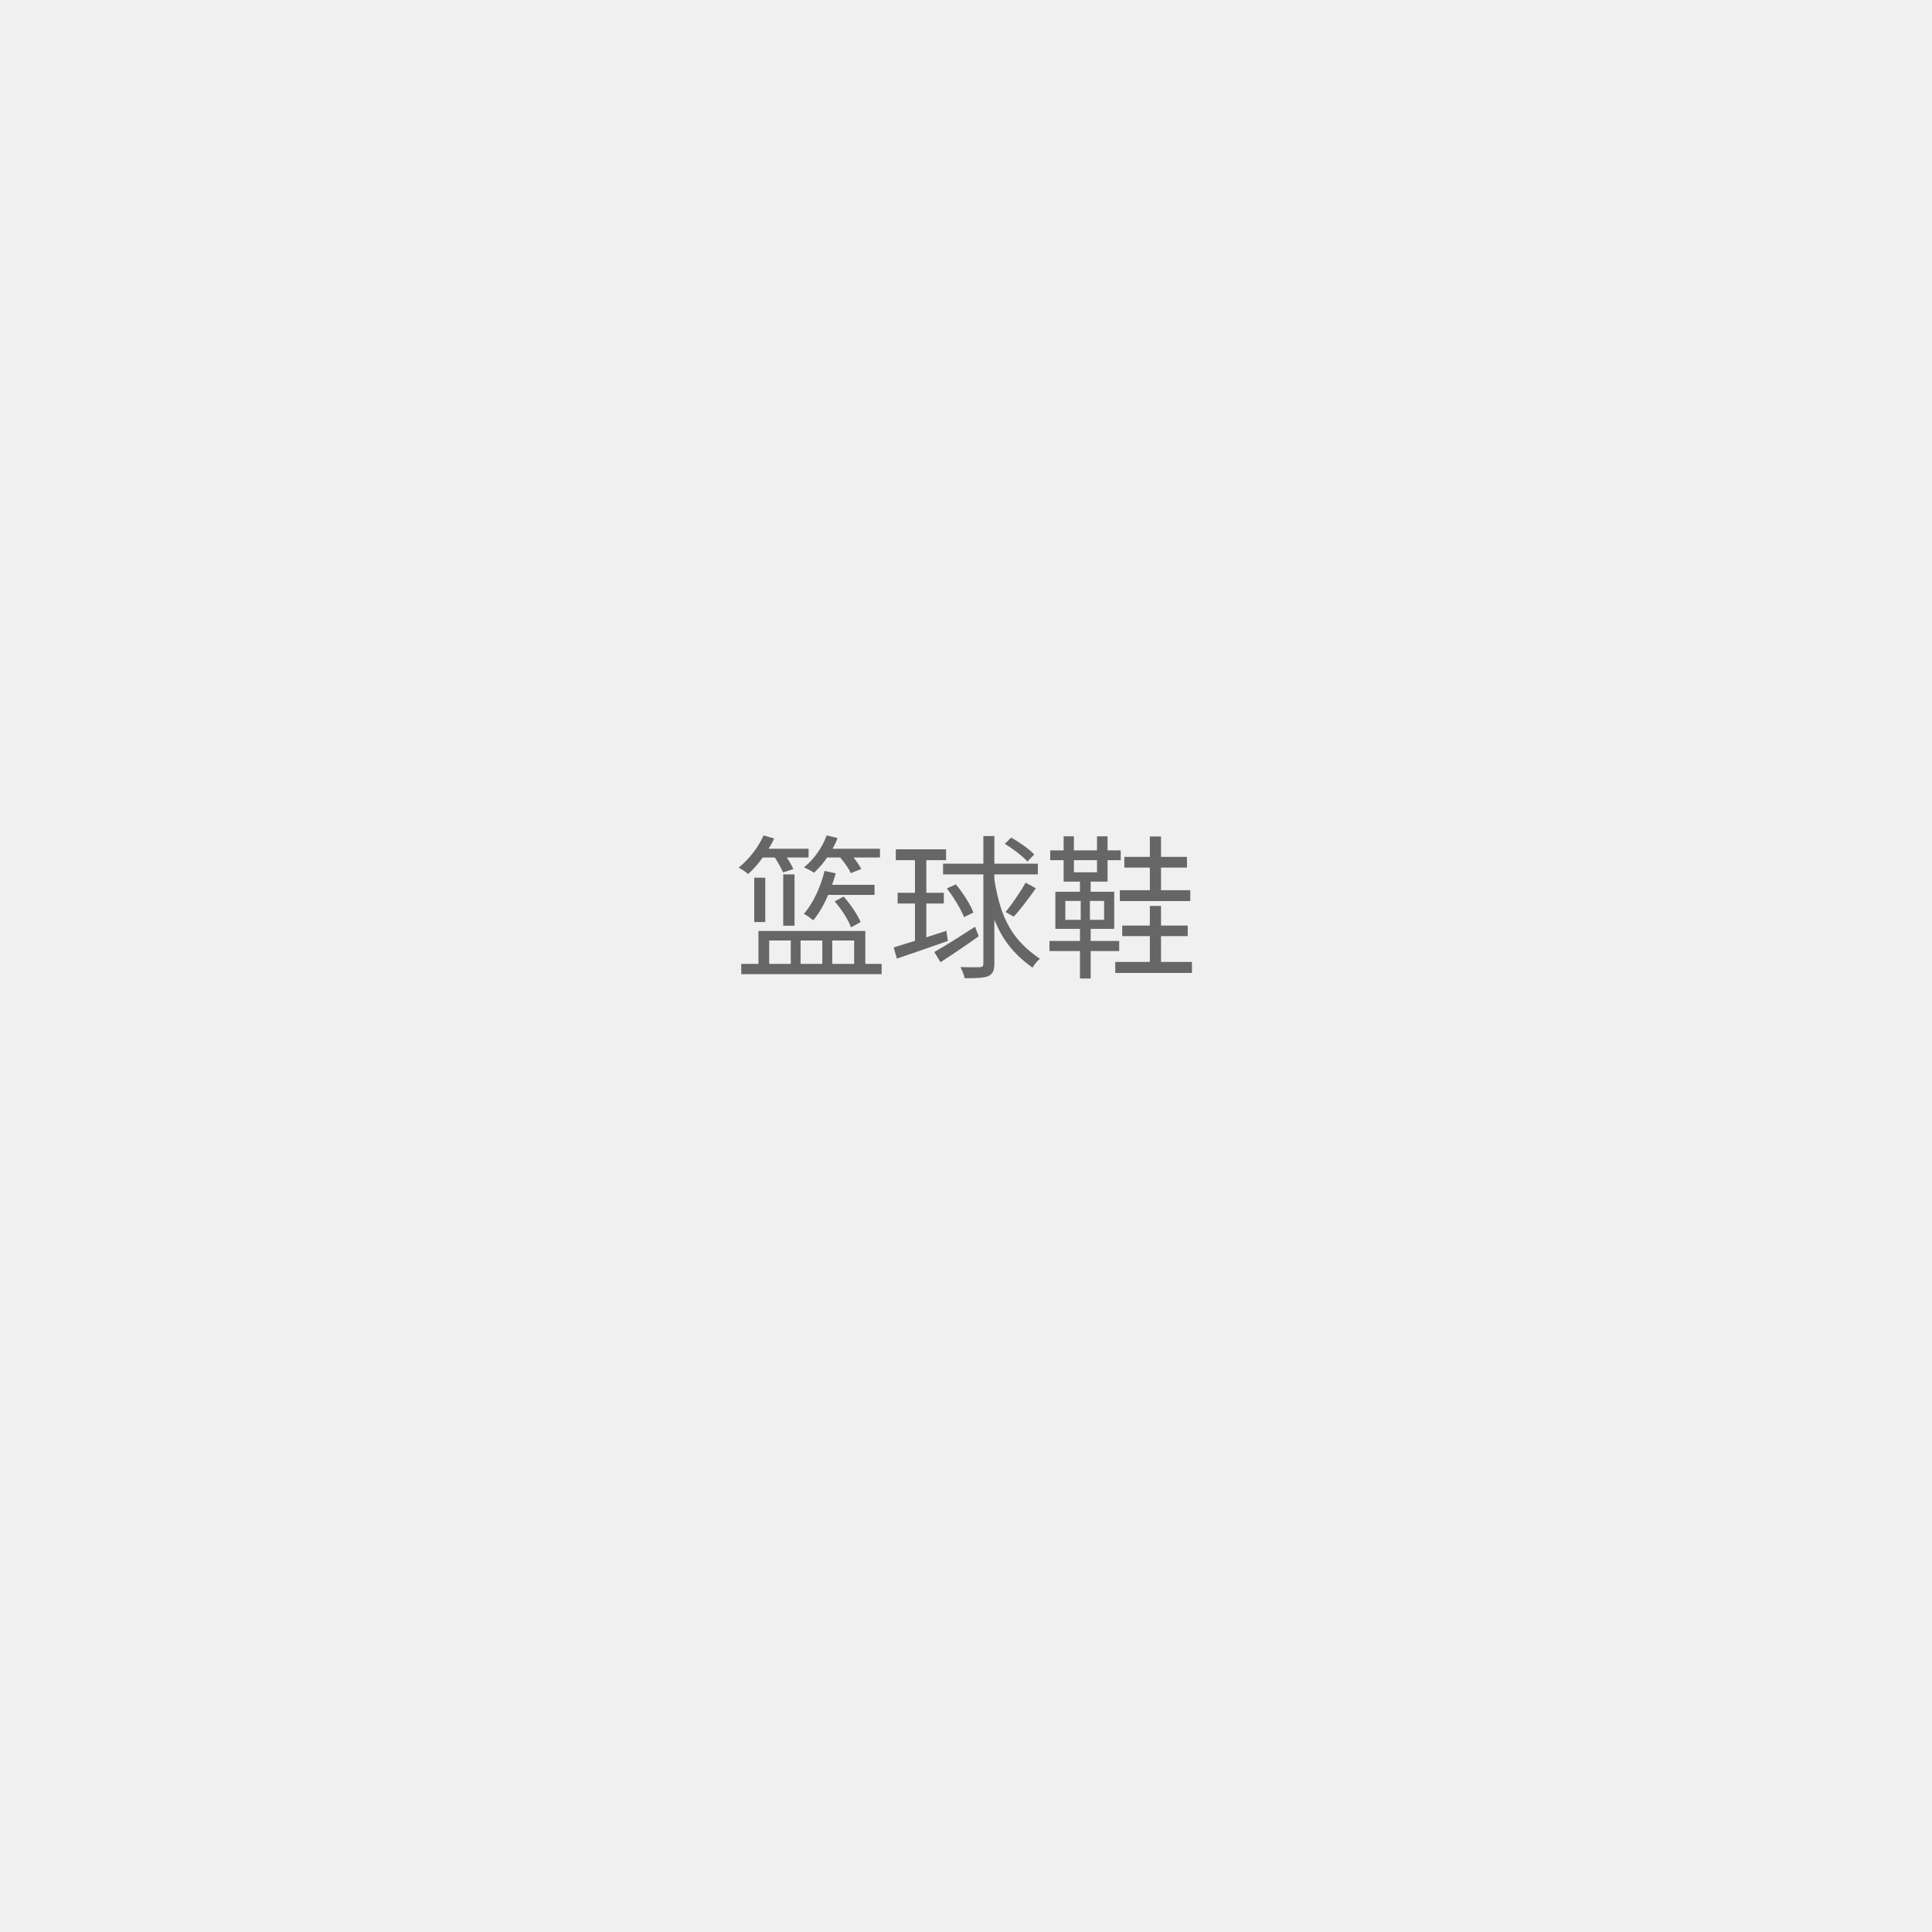
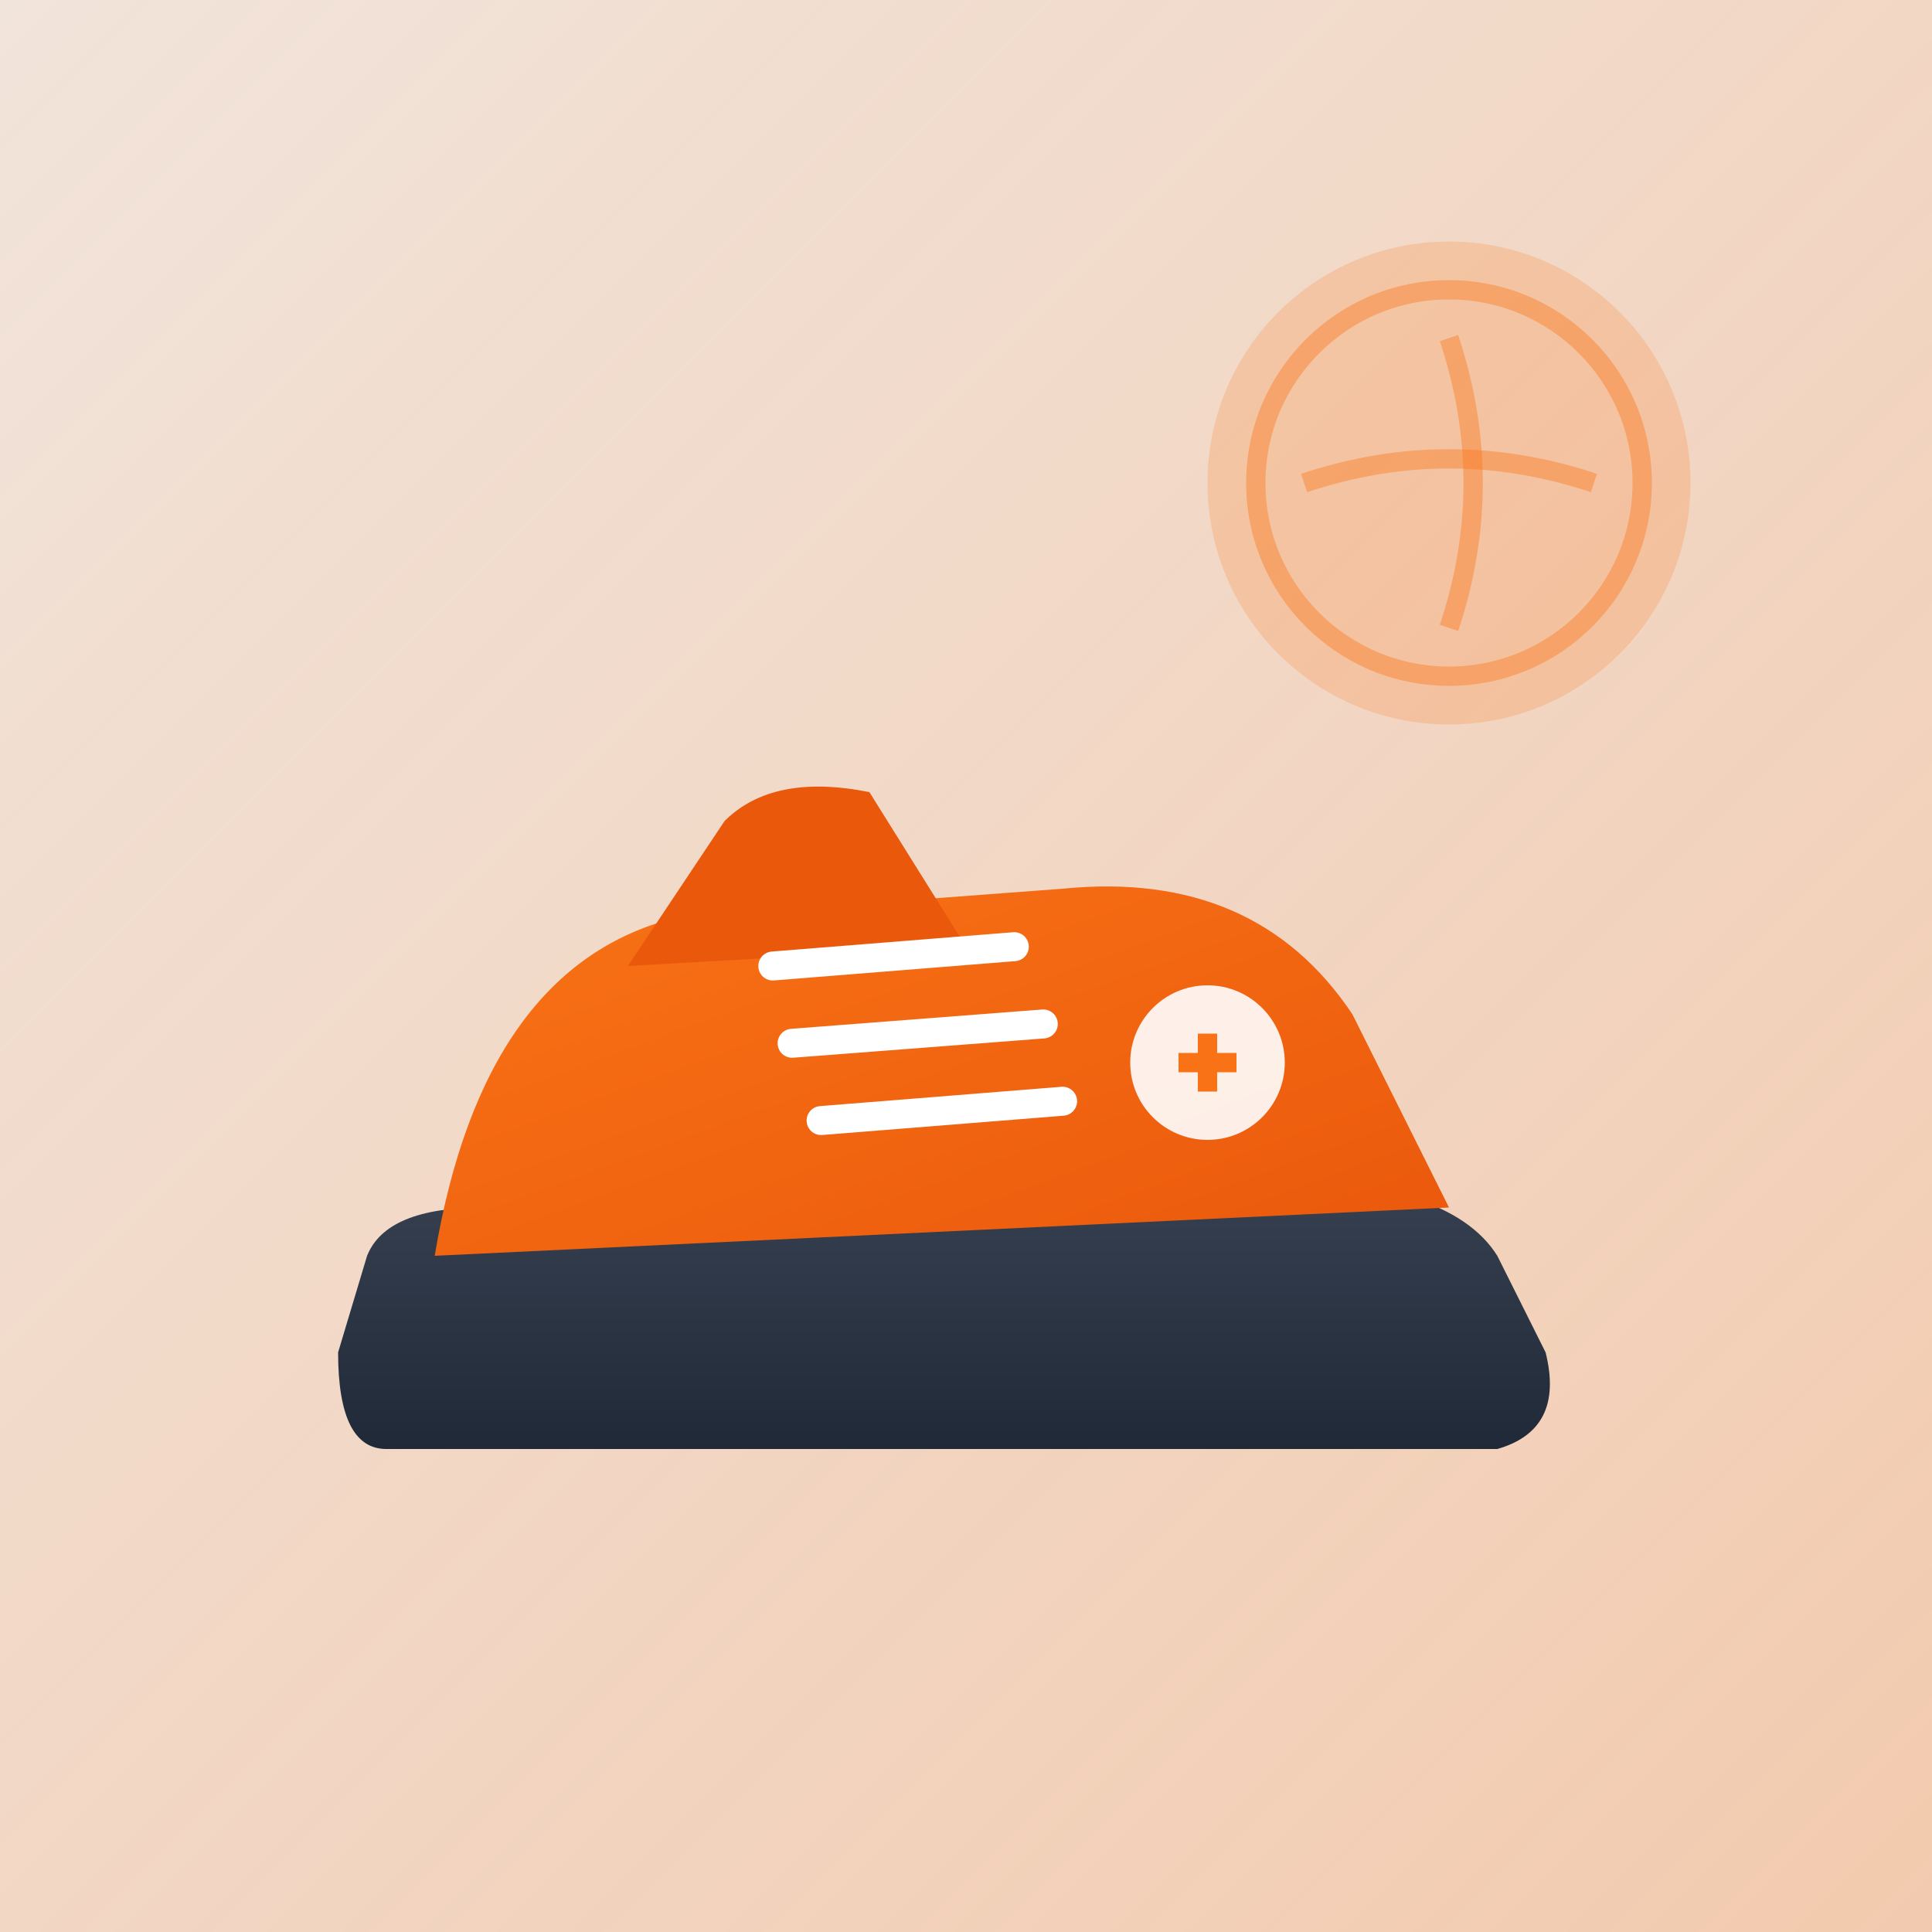
<svg xmlns="http://www.w3.org/2000/svg" viewBox="0 0 200 200">
-   <rect fill="#f0f0f0" width="200" height="200" />
-   <text x="100" y="100" text-anchor="middle" font-family="Arial" font-size="16" fill="#666">
-     篮球鞋
-   </text>
+   <rect fill="url(#bg)" width="200" height="200" />
+   <defs>
+     <linearGradient id="bg" x1="0%" y1="0%" x2="100%" y2="100%">
+       <stop offset="0%" style="stop-color:#f97316;stop-opacity:0.1" />
+       <stop offset="100%" style="stop-color:#f97316;stop-opacity:0.3" />
+     </linearGradient>
+     <linearGradient id="shoe" x1="0%" y1="0%" x2="100%" y2="100%">
+       <stop offset="0%" style="stop-color:#f97316" />
+       <stop offset="100%" style="stop-color:#ea580c" />
+     </linearGradient>
+     <linearGradient id="sole" x1="0%" y1="0%" x2="0%" y2="100%">
+       <stop offset="0%" style="stop-color:#374151" />
+       <stop offset="100%" style="stop-color:#1f2937" />
+     </linearGradient>
+   </defs>
+   <circle cx="150" cy="50" r="25" fill="#f97316" opacity="0.2" />
+   <circle cx="150" cy="50" r="20" fill="none" stroke="#f97316" stroke-width="2" opacity="0.4" />
+   <path d="M 135 50 Q 150 45 165 50" fill="none" stroke="#f97316" stroke-width="2" opacity="0.4" />
+   <path d="M 150 35 Q 155 50 150 65" fill="none" stroke="#f97316" stroke-width="2" opacity="0.4" />
+   <g transform="translate(30, 80)">
+     <path d="M 10 70 Q 5 70 5 60 L 8 50 Q 10 45 20 45 L 100 42 Q 120 42 125 50 L 130 60 Q 132 68 125 70 L 10 70 Z" fill="url(#sole)" />
+     <path d="M 15 50 Q 20 20 40 15 L 80 12 Q 100 10 110 25 L 120 45 L 15 50 Z" fill="url(#shoe)" />
+     <path d="M 35 20 L 45 5 Q 50 0 60 2 L 70 18" fill="#ea580c" />
+     <line x1="50" y1="20" x2="75" y2="18" stroke="white" stroke-width="3" stroke-linecap="round" />
+     <line x1="52" y1="28" x2="78" y2="26" stroke="white" stroke-width="3" stroke-linecap="round" />
+     <line x1="55" y1="36" x2="80" y2="34" stroke="white" stroke-width="3" stroke-linecap="round" />
+     <circle cx="95" cy="30" r="8" fill="white" opacity="0.9" />
+     <path d="M 92 30 L 98 30 M 95 27 L 95 33" stroke="#f97316" stroke-width="2" />
+   </g>
</svg>
